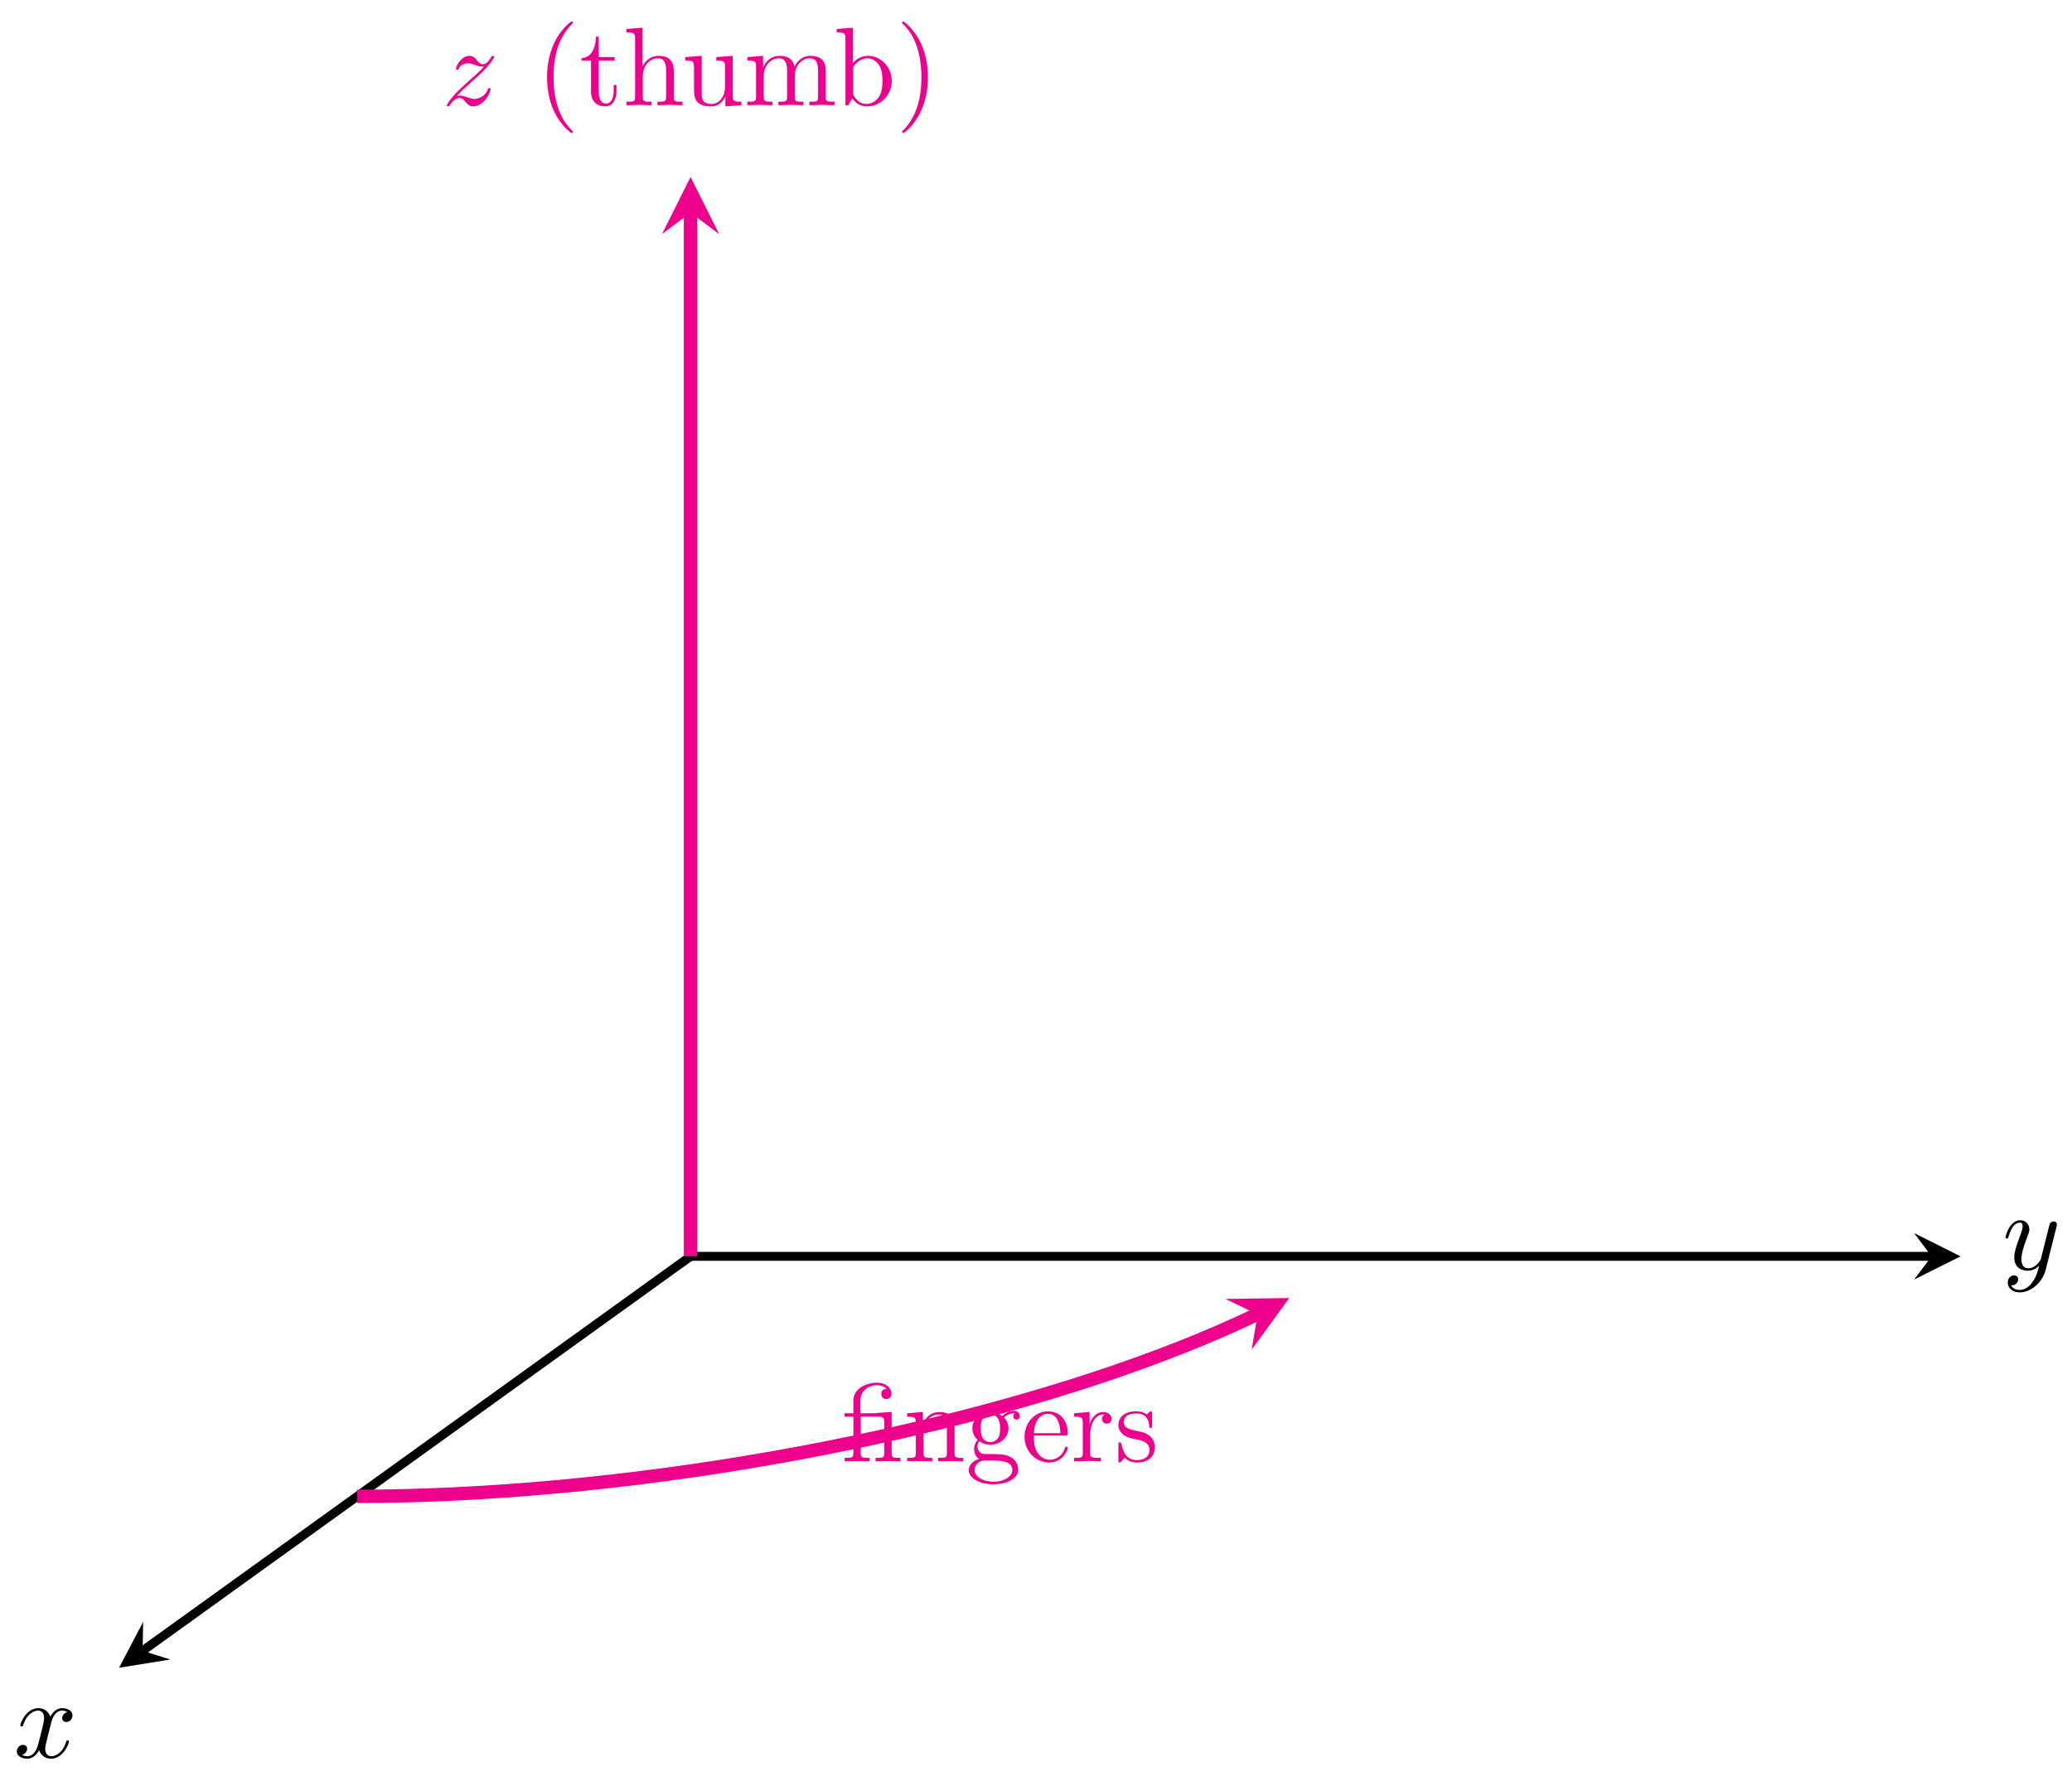
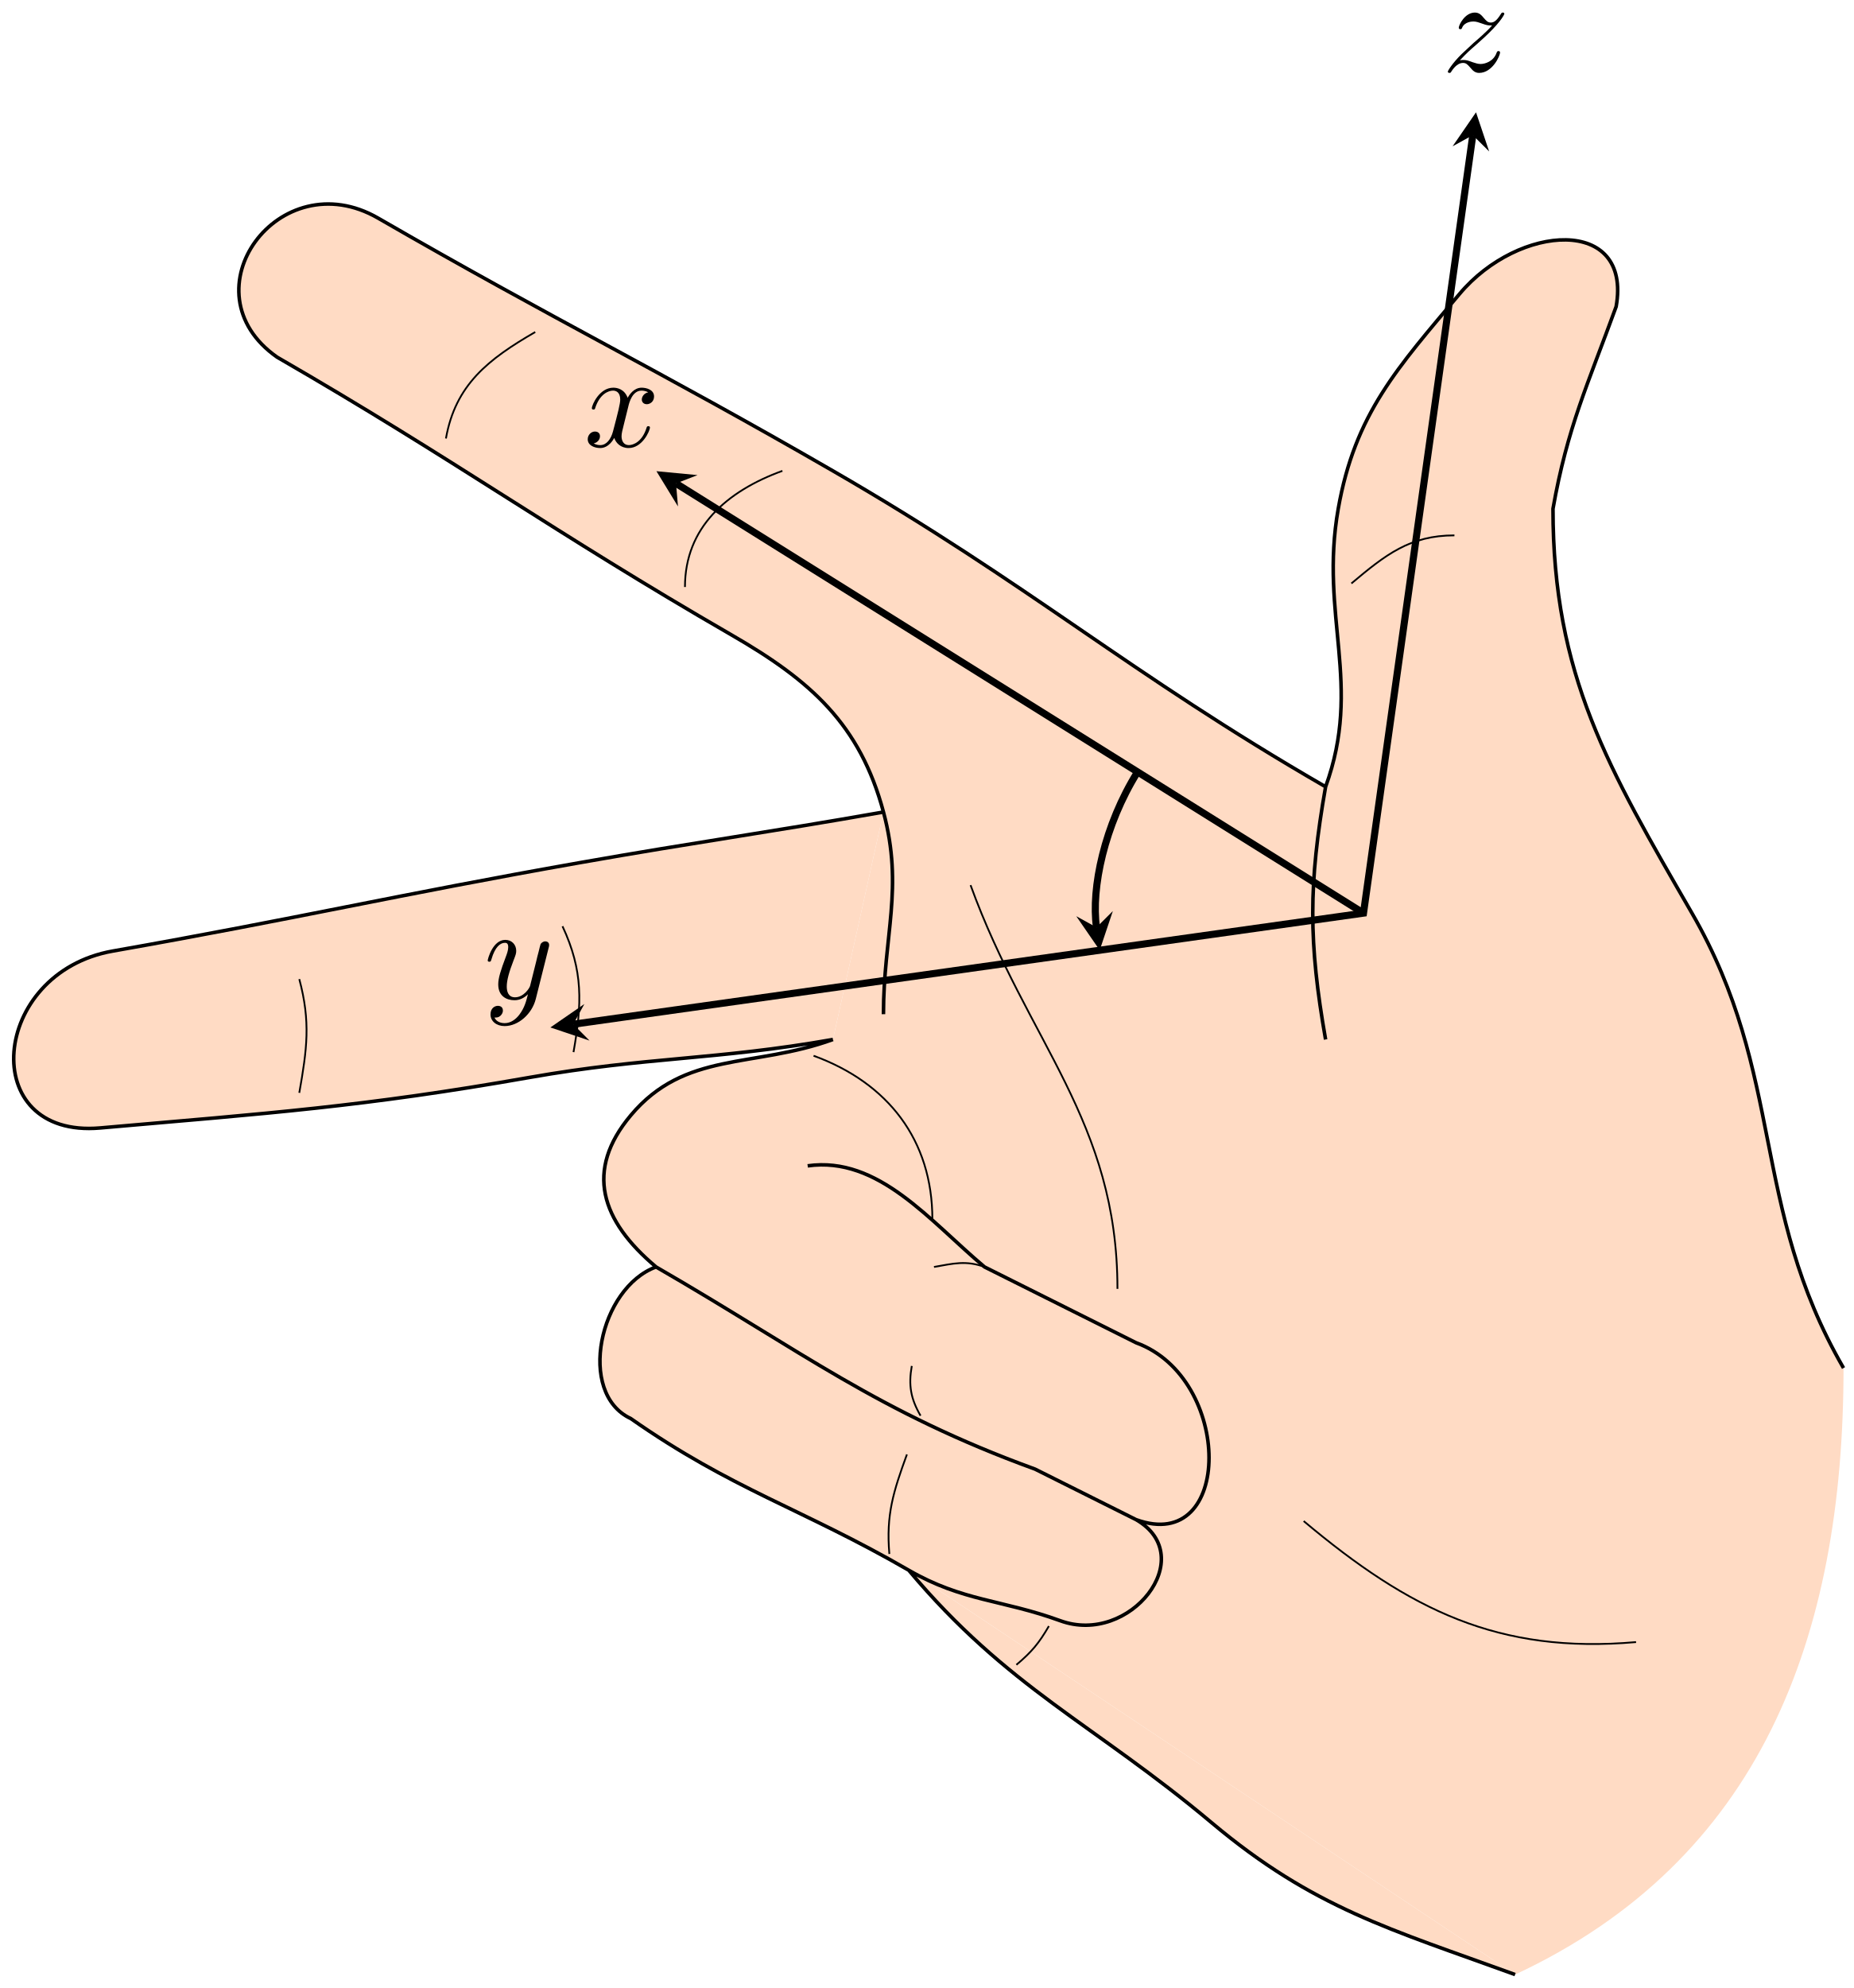
- <svg xmlns="http://www.w3.org/2000/svg" xmlns:xlink="http://www.w3.org/1999/xlink" version="1.1" width="185" height="159" viewBox="0 0 185 159">
+ <svg xmlns="http://www.w3.org/2000/svg" xmlns:xlink="http://www.w3.org/1999/xlink" version="1.1" width="208" height="223" viewBox="0 0 208 223">
  <defs>
    <path id="font_1_1" d="M.334 .302C.34 .328 .363 .42 .433 .42 .438 .42 .462 .42 .483 .407 .455 .402 .435 .377 .435 .353 .435 .337 .446 .318 .473 .318 .495 .318 .527 .336 .527 .376 .527 .428 .468 .442 .434 .442 .376 .442 .341 .389 .329 .366 .304 .432 .25 .442 .221 .442 .117 .442 .06 .313 .06 .288 .06 .278 .07 .278 .072 .278 .08 .278 .083 .28 .085 .289 .119 .395 .185 .42 .219 .42 .238 .42 .273 .411 .273 .353 .273 .322 .256 .255 .219 .115 .203 .053 .168 .011 .124 .011 .118 .011 .095 .011 .074 .024 .099 .029 .121 .05 .121 .078 .121 .105 .099 .113 .084 .113 .054 .113 .029 .087 .029 .055 .029 .009 .079-.011 .123-.011 .189-.011 .225 .059 .228 .065 .24 .028 .276-.011 .336-.011 .439-.011 .496 .118 .496 .143 .496 .153 .487 .153 .484 .153 .475 .153 .473 .149 .471 .142 .438 .035 .37 .011 .338 .011 .299 .011 .283 .043 .283 .077 .283 .099 .289 .121 .3 .165L.334 .302Z" />
    <path id="font_1_2" d="M.486 .381C.49 .395 .49 .397 .49 .404 .49 .422 .476 .431 .461 .431 .451 .431 .435 .425 .426 .41 .424 .405 .416 .374 .412 .356 .405 .33 .398 .303 .392 .276L.347 .096C.343 .081 .3 .011 .234 .011 .183 .011 .172 .055 .172 .092 .172 .138 .189 .2 .223 .288 .239 .329 .243 .34 .243 .36 .243 .405 .211 .442 .161 .442 .066 .442 .029 .297 .029 .288 .029 .278 .039 .278 .041 .278 .051 .278 .052 .28 .057 .296 .084 .39 .124 .42 .158 .42 .166 .42 .183 .42 .183 .388 .183 .363 .173 .337 .166 .318 .126 .212 .108 .155 .108 .108 .108 .019 .171-.011 .23-.011 .269-.011 .303 .006 .331 .034 .318-.018 .306-.067 .266-.12 .24-.154 .202-.183 .156-.183 .142-.183 .097-.18 .08-.141 .096-.141 .109-.141 .123-.129 .133-.12 .143-.107 .143-.088 .143-.057 .116-.053 .106-.053 .083-.053 .05-.069 .05-.118 .05-.168 .094-.205 .156-.205 .259-.205 .362-.114 .39-.001L.486 .381Z" />
    <path id="font_1_3" d="M.133 .083C.187 .141 .216 .166 .252 .197 .252 .198 .314 .251 .35 .287 .445 .38 .467 .428 .467 .432 .467 .442 .458 .442 .456 .442 .449 .442 .446 .44 .441 .431 .411 .383 .39 .367 .366 .367 .342 .367 .33 .382 .315 .399 .296 .422 .279 .442 .246 .442 .171 .442 .125 .349 .125 .328 .125 .323 .128 .317 .137 .317 .146 .317 .148 .322 .15 .328 .169 .374 .227 .375 .235 .375 .256 .375 .275 .368 .298 .36 .338 .345 .349 .345 .375 .345 .339 .302 .255 .23 .236 .214L.146 .13C.078 .063 .043 .006 .043-.001 .043-.011 .053-.011 .055-.011 .063-.011 .065-.009 .071 .002 .094 .037 .124 .064 .156 .064 .179 .064 .189 .055 .214 .026 .231 .005 .249-.011 .278-.011 .377-.011 .435 .116 .435 .143 .435 .148 .431 .153 .423 .153 .414 .153 .412 .147 .409 .14 .386 .075 .322 .056 .289 .056 .269 .056 .251 .062 .23 .069 .196 .082 .181 .086 .16 .086 .158 .086 .142 .086 .133 .083Z" />
-     <path id="font_2_85" d="M.331-.24C.331-.237 .331-.235 .314-.218 .189-.092 .157 .097 .157 .25 .157 .424 .195 .598 .318 .723 .331 .735 .331 .737 .331 .74 .331 .747 .327 .75 .321 .75 .311 .75 .221 .682 .162 .555 .111 .445 .099 .334 .099 .25 .099 .172 .11 .051 .165-.062 .225-.185 .311-.25 .321-.25 .327-.25 .331-.247 .331-.24Z" />
-     <path id="font_2_105" d="M.332 .124V.181H.307V.126C.307 .052 .277 .014 .24 .014 .173 .014 .173 .105 .173 .122V.4H.316V.431H.173V.614H.148C.147 .532 .117 .426 .019 .422V.4H.104V.124C.104 .001 .197-.011 .233-.011 .304-.011 .332 .06 .332 .124V.124Z" />
-     <path id="font_2_63" d="M.535 0V.031C.483 .031 .458 .031 .457 .061V.252C.457 .338 .457 .369 .426 .405 .412 .422 .379 .442 .321 .442 .237 .442 .193 .382 .177 .346H.176V.694L.032 .683V.652C.102 .652 .11 .645 .11 .596V.076C.11 .031 .099 .031 .032 .031V0L.145 .003 .257 0V.031C.19 .031 .179 .031 .179 .076V.26C.179 .364 .25 .42 .314 .42 .377 .42 .388 .366 .388 .309V.076C.388 .031 .377 .031 .31 .031V0L.423 .003 .535 0Z" />
-     <path id="font_2_109" d="M.535 0V.031C.465 .031 .457 .038 .457 .087V.442L.31 .431V.4C.38 .4 .388 .393 .388 .344V.166C.388 .079 .34 .011 .267 .011 .183 .011 .179 .058 .179 .11V.442L.032 .431V.4C.11 .4 .11 .397 .11 .308V.158C.11 .08 .11-.011 .262-.011 .318-.011 .362 .017 .391 .079V-.011L.535 0Z" />
-     <path id="font_2_75" d="M.813 0V.031C.761 .031 .736 .031 .735 .061V.252C.735 .338 .735 .369 .704 .405 .69 .422 .657 .442 .599 .442 .515 .442 .471 .382 .454 .344 .44 .431 .366 .442 .321 .442 .248 .442 .201 .399 .173 .337V.442L.032 .431V.4C.102 .4 .11 .393 .11 .344V.076C.11 .031 .099 .031 .032 .031V0L.145 .003 .257 0V.031C.19 .031 .179 .031 .179 .076V.26C.179 .364 .25 .42 .314 .42 .377 .42 .388 .366 .388 .309V.076C.388 .031 .377 .031 .31 .031V0L.423 .003 .535 0V.031C.468 .031 .457 .031 .457 .076V.26C.457 .364 .528 .42 .592 .42 .655 .42 .666 .366 .666 .309V.076C.666 .031 .655 .031 .588 .031V0L.701 .003 .813 0Z" />
-     <path id="font_2_35" d="M.521 .216C.521 .343 .423 .442 .309 .442 .231 .442 .188 .395 .172 .377V.694L.028 .683V.652C.098 .652 .106 .645 .106 .596V0H.131L.167 .062C.182 .039 .224-.011 .298-.011 .417-.011 .521 .087 .521 .216M.438 .217C.438 .18 .436 .12 .407 .075 .386 .044 .348 .011 .294 .011 .249 .011 .213 .035 .189 .072 .175 .093 .175 .096 .175 .114V.32C.175 .339 .175 .34 .186 .356 .225 .412 .28 .42 .304 .42 .349 .42 .385 .394 .409 .356 .435 .315 .438 .258 .438 .217V.217Z" />
-     <path id="font_2_86" d="M.289 .25C.289 .328 .278 .449 .223 .562 .163 .685 .077 .75 .067 .75 .061 .75 .057 .746 .057 .74 .057 .737 .057 .735 .076 .717 .174 .618 .231 .459 .231 .25 .231 .079 .194-.097 .07-.223 .057-.235 .057-.237 .057-.24 .057-.246 .061-.25 .067-.25 .077-.25 .167-.182 .226-.055 .277 .055 .289 .166 .289 .25Z" />
-     <path id="font_2_125" d="M.527 0V.031C.46 .031 .449 .031 .449 .076V.443L.323 .434C.307 .433 .305 .432 .305 .432 .303 .431 .301 .431 .287 .431H.169V.544C.169 .643 .255 .683 .317 .683 .347 .683 .383 .673 .403 .65 .362 .648 .356 .62 .356 .604 .356 .571 .382 .558 .401 .558 .424 .558 .447 .574 .447 .604 .447 .663 .392 .705 .318 .705 .225 .705 .106 .654 .106 .545V.431H.027V.4H.106V.076C.106 .031 .095 .031 .028 .031V0L.139 .003 .25 0V.031C.183 .031 .172 .031 .172 .076V.4H.33C.376 .4 .383 .387 .383 .346V.076C.383 .031 .372 .031 .305 .031V0L.416 .003 .527 0Z" />
-     <path id="font_2_77" d="M.535 0V.031C.483 .031 .458 .031 .457 .061V.252C.457 .338 .457 .369 .426 .405 .412 .422 .379 .442 .321 .442 .248 .442 .201 .399 .173 .337V.442L.032 .431V.4C.102 .4 .11 .393 .11 .344V.076C.11 .031 .099 .031 .032 .031V0L.145 .003 .257 0V.031C.19 .031 .179 .031 .179 .076V.26C.179 .364 .25 .42 .314 .42 .377 .42 .388 .366 .388 .309V.076C.388 .031 .377 .031 .31 .031V0L.423 .003 .535 0Z" />
-     <path id="font_2_59" d="M.485 .404C.485 .421 .473 .453 .434 .453 .414 .453 .37 .447 .328 .406 .286 .439 .244 .442 .222 .442 .129 .442 .06 .373 .06 .296 .06 .252 .082 .214 .107 .193 .094 .178 .076 .145 .076 .11 .076 .079 .089 .041 .12 .021 .06 .004 .028-.039 .028-.079 .028-.151 .127-.206 .249-.206 .367-.206 .471-.155 .471-.077 .471-.042 .457 .009 .406 .037 .353 .065 .295 .065 .234 .065 .209 .065 .166 .065 .159 .066 .127 .07 .106 .101 .106 .133 .106 .137 .106 .16 .123 .18 .162 .152 .203 .149 .222 .149 .315 .149 .384 .218 .384 .295 .384 .332 .368 .369 .343 .392 .379 .426 .415 .431 .433 .431 .433 .431 .44 .431 .443 .43 .432 .426 .427 .415 .427 .403 .427 .386 .44 .374 .456 .374 .466 .374 .485 .381 .485 .404V.404M.309 .296C.309 .269 .308 .237 .293 .212 .285 .2 .262 .172 .222 .172 .135 .172 .135 .272 .135 .295 .135 .322 .136 .354 .151 .379 .159 .391 .182 .419 .222 .419 .309 .419 .309 .319 .309 .296V.296M.419-.079C.419-.133 .348-.183 .25-.183 .149-.183 .08-.132 .08-.079 .08-.033 .118 .004 .162 .007H.221C.307 .007 .419 .007 .419-.079Z" />
-     <path id="font_2_50" d="M.415 .119C.415 .129 .407 .131 .402 .131 .393 .131 .391 .125 .389 .117 .354 .014 .264 .014 .254 .014 .204 .014 .164 .044 .141 .081 .111 .129 .111 .195 .111 .231H.39C.412 .231 .415 .231 .415 .252 .415 .351 .361 .448 .236 .448 .12 .448 .028 .345 .028 .22 .028 .086 .133-.011 .248-.011 .37-.011 .415 .1 .415 .119M.349 .252H.112C.118 .401 .202 .426 .236 .426 .339 .426 .349 .291 .349 .252Z" />
-     <path id="font_2_96" d="M.364 .381C.364 .413 .333 .442 .29 .442 .217 .442 .181 .375 .167 .332V.442L.028 .431V.4C.098 .4 .106 .393 .106 .344V.076C.106 .031 .095 .031 .028 .031V0L.142 .003C.182 .003 .229 .003 .269 0V.031H.248C.174 .031 .172 .042 .172 .078V.232C.172 .331 .214 .42 .29 .42 .297 .42 .299 .42 .301 .419 .298 .418 .278 .406 .278 .38 .278 .352 .299 .337 .321 .337 .339 .337 .364 .349 .364 .381Z" />
-     <path id="font_2_98" d="M.36 .128C.36 .181 .33 .211 .318 .223 .285 .255 .246 .263 .204 .271 .148 .282 .081 .295 .081 .353 .081 .388 .107 .429 .193 .429 .303 .429 .308 .339 .31 .308 .311 .299 .322 .299 .322 .299 .335 .299 .335 .304 .335 .323V.424C.335 .441 .335 .448 .324 .448 .319 .448 .317 .448 .304 .436 .301 .432 .291 .423 .287 .42 .249 .448 .208 .448 .193 .448 .071 .448 .033 .381 .033 .325 .033 .29 .049 .262 .076 .24 .108 .214 .136 .208 .208 .194 .23 .19 .312 .174 .312 .102 .312 .051 .277 .011 .199 .011 .115 .011 .079 .068 .06 .153 .057 .166 .056 .17 .046 .17 .033 .17 .033 .163 .033 .145V.013C.033-.004 .033-.011 .044-.011 .049-.011 .05-.01 .069 .009 .071 .011 .071 .013 .089 .032 .133-.01 .178-.011 .199-.011 .314-.011 .36 .056 .36 .128V.128Z" />
  </defs>
-   <path transform="matrix(1.00005,0,0,-1,61.65734,112.179)" stroke-width=".797" stroke-linecap="butt" stroke-miterlimit="10" stroke-linejoin="miter" fill="none" stroke="#000000" d="M0 0-48.922-35.224" />
-   <path transform="matrix(-.8115406,.58427,.5842992,.8115,12.73256,147.4031)" d="M2.59 0-1.554 2.072 0 0-1.554-2.072" />
-   <use data-text="x" xlink:href="#font_1_1" transform="matrix(9.963098,0,0,-9.9626,1.217316,156.925)" />
-   <path transform="matrix(1.00005,0,0,-1,61.65734,112.179)" stroke-width=".797" stroke-linecap="butt" stroke-miterlimit="10" stroke-linejoin="miter" fill="none" stroke="#000000" d="M0 0H110.797" />
-   <path transform="matrix(1.00005,0,0,-1,172.4598,112.179)" d="M2.59 0-1.554 2.072 0 0-1.554-2.072" />
-   <use data-text="y" xlink:href="#font_1_2" transform="matrix(9.963098,0,0,-9.9626,178.7692,113.355)" />
-   <path transform="matrix(1.00005,0,0,-1,61.65734,112.179)" stroke-width="1.196" stroke-linecap="butt" stroke-miterlimit="10" stroke-linejoin="miter" fill="none" stroke="#ec008c" d="M0 0V93.191" />
-   <path transform="matrix(0,-1,-1.00005,-0,61.65734,18.98811)" d="M3.188 0-1.913 2.55 0 0-1.913-2.55" fill="#ec008c" />
-   <use data-text="z" xlink:href="#font_1_3" transform="matrix(9.963098,0,0,-9.9626,39.46922,9.390999)" fill="#ec008c" />
-   <use data-text="(" xlink:href="#font_2_85" transform="matrix(9.963098,0,0,-9.9626,47.85864,9.390999)" fill="#ec008c" />
-   <use data-text="t" xlink:href="#font_2_105" transform="matrix(9.963098,0,0,-9.9626,51.73428,9.390999)" fill="#ec008c" />
-   <use data-text="h" xlink:href="#font_2_63" transform="matrix(9.963098,0,0,-9.9626,55.60994,9.390999)" fill="#ec008c" />
-   <use data-text="u" xlink:href="#font_2_109" transform="matrix(9.963098,0,0,-9.9626,60.87045,9.390999)" fill="#ec008c" />
-   <use data-text="m" xlink:href="#font_2_75" transform="matrix(9.963098,0,0,-9.9626,66.40993,9.390999)" fill="#ec008c" />
-   <use data-text="b" xlink:href="#font_2_35" transform="matrix(9.963098,0,0,-9.9626,74.43022,9.390999)" fill="#ec008c" />
-   <use data-text=")" xlink:href="#font_2_86" transform="matrix(9.963098,0,0,-9.9626,79.96971,9.390999)" fill="#ec008c" />
-   <path transform="matrix(1.00005,0,0,-1,61.65734,112.179)" stroke-width="1.196" stroke-linecap="butt" stroke-miterlimit="10" stroke-linejoin="miter" fill="none" stroke="#ec008c" d="M-29.764-21.43-27.616-21.416-25.429-21.375-23.211-21.306-20.963-21.21-18.691-21.087-16.392-20.937-14.072-20.76-11.734-20.556-9.381-20.326-7.018-20.071-4.644-19.789-2.264-19.482 .118-19.15 2.499-18.794 4.879-18.413 7.252-18.008 9.614-17.582 11.966-17.132 14.302-16.66 16.619-16.167 18.915-15.653 21.186-15.119 23.43-14.566 25.646-13.994 27.827-13.404 29.974-12.796 32.081-12.173 34.147-11.534 36.17-10.88 38.147-10.212 40.074-9.531 41.951-8.838 43.773-8.134 45.539-7.42 47.248-6.695 48.895-5.962 50.481-5.221 52.001-4.474 50.624-5.187" />
-   <path transform="matrix(.8879644,-.45985,-.459873,-.88792,112.2843,117.3663)" d="M3.188 0-1.913 2.55 0 0-1.913-2.55" fill="#ec008c" />
-   <use data-text="f" xlink:href="#font_2_125" transform="matrix(9.963098,0,0,-9.9626,75.13901,130.482)" fill="#ec008c" />
-   <use data-text="n" xlink:href="#font_2_77" transform="matrix(9.963098,0,0,-9.9626,80.67848,130.482)" fill="#ec008c" />
-   <use data-text="g" xlink:href="#font_2_59" transform="matrix(9.963098,0,0,-9.9626,86.21796,130.482)" fill="#ec008c" />
-   <use data-text="e" xlink:href="#font_2_50" transform="matrix(9.963098,0,0,-9.9626,91.19951,130.482)" fill="#ec008c" />
-   <use data-text="r" xlink:href="#font_2_96" transform="matrix(9.963098,0,0,-9.9626,95.62312,130.482)" fill="#ec008c" />
-   <use data-text="s" xlink:href="#font_2_98" transform="matrix(9.963098,0,0,-9.9626,99.52866,130.482)" fill="#ec008c" />
+   <path transform="matrix(1,0,0,-1.00006,124.634,122.2727)" d="M82.206-31.182 24.095 34.016-25.512 31.182-31.182 5.669-51.024-19.843-22.678-53.859 45.355-99.214C72.82-86.407 82.206-61.485 82.206-31.182Z" fill="#ffdbc4" />
+   <path transform="matrix(1,0,0,-1.00006,124.634,122.2727)" d="M82.206-31.182C71.683-12.957 75.72 1.618 65.198 19.843 55.845 36.043 49.607 46.492 49.607 65.198 51.218 74.334 53.521 79.158 56.694 87.875 58.486 98.039 45.753 97.198 39.119 89.292 32.158 80.997 27.392 75.862 25.512 65.198 23.392 53.176 28.27 45.487 24.095 34.016 22.175 23.13 22.175 16.556 24.095 5.669M24.095 34.016C1.883 46.84-8.97 56.626-31.182 69.45-50.952 80.864-62.435 86.382-82.206 97.796-93.319 104.213-104.056 89.566-93.545 82.206-73.322 70.53-62.742 62.7-42.52 51.024-33.688 45.925-28.151 41.032-25.512 31.182-23.223 22.639-25.512 17.348-25.512 8.504M-25.512 31.182C-38.782 28.842-46.258 27.852-59.528 25.512-80.068 21.89-91.43 19.212-111.97 15.591-125.74 13.163-127.317-5.471-113.387-4.252-94.52-2.601-83.85-1.871-65.198 1.417-52.031 3.739-44.348 3.348-31.182 5.669M-31.182 5.669C-40.08 2.43-47.772 4.419-53.859-2.835-59.056-9.028-57.218-14.646-51.024-19.843-34.694-29.271-26.223-36.071-8.504-42.52L2.835-48.189C13.742-52.159 13.742-32.317 2.835-28.347L-14.173-19.843C-20.322-14.684-26.068-7.387-34.016-8.504M-51.024-19.843C-57.356-22.147-59.965-34.004-53.859-36.851-42.481-44.817-34.706-46.914-22.678-53.859-16.602-57.366-12.261-57.129-5.669-59.528 2.144-62.372 10.036-52.347 2.835-48.189M-22.678-53.859C-11.554-67.115-1.918-71.082 11.339-82.206 22.743-91.775 31.365-94.122 45.355-99.214" fill="#ffdbc4" />
+   <path transform="matrix(1,0,0,-1.00006,124.634,122.2727)" stroke-width=".399" stroke-linecap="butt" stroke-miterlimit="10" stroke-linejoin="miter" fill="none" stroke="#000000" d="M82.206-31.182C71.683-12.957 75.72 1.618 65.198 19.843 55.845 36.043 49.607 46.492 49.607 65.198 51.218 74.334 53.521 79.158 56.694 87.875 58.486 98.039 45.753 97.198 39.119 89.292 32.158 80.997 27.392 75.862 25.512 65.198 23.392 53.176 28.27 45.487 24.095 34.016 22.175 23.13 22.175 16.556 24.095 5.669M24.095 34.016C1.883 46.84-8.97 56.626-31.182 69.45-50.952 80.864-62.435 86.382-82.206 97.796-93.319 104.213-104.056 89.566-93.545 82.206-73.322 70.53-62.742 62.7-42.52 51.024-33.688 45.925-28.151 41.032-25.512 31.182-23.223 22.639-25.512 17.348-25.512 8.504M-25.512 31.182C-38.782 28.842-46.258 27.852-59.528 25.512-80.068 21.89-91.43 19.212-111.97 15.591-125.74 13.163-127.317-5.471-113.387-4.252-94.52-2.601-83.85-1.871-65.198 1.417-52.031 3.739-44.348 3.348-31.182 5.669M-31.182 5.669C-40.08 2.43-47.772 4.419-53.859-2.835-59.056-9.028-57.218-14.646-51.024-19.843-34.694-29.271-26.223-36.071-8.504-42.52L2.835-48.189C13.742-52.159 13.742-32.317 2.835-28.347L-14.173-19.843C-20.322-14.684-26.068-7.387-34.016-8.504M-51.024-19.843C-57.356-22.147-59.965-34.004-53.859-36.851-42.481-44.817-34.706-46.914-22.678-53.859-16.602-57.366-12.261-57.129-5.669-59.528 2.144-62.372 10.036-52.347 2.835-48.189M-22.678-53.859C-11.554-67.115-1.918-71.082 11.339-82.206 22.743-91.775 31.365-94.122 45.355-99.214" />
+   <path transform="matrix(1,0,0,-1.00006,124.634,122.2727)" stroke-width=".199" stroke-linecap="butt" stroke-miterlimit="10" stroke-linejoin="miter" fill="none" stroke="#000000" d="M26.989 56.823C30.814 60.033 33.555 62.214 38.549 62.214" />
+   <path transform="matrix(1,0,0,-1.00006,124.634,122.2727)" stroke-width=".199" stroke-linecap="butt" stroke-miterlimit="10" stroke-linejoin="miter" fill="none" stroke="#000000" d="M-36.851 69.45C-43.111 67.171-47.783 63.083-47.783 56.421" />
+   <path transform="matrix(1,0,0,-1.00006,124.634,122.2727)" stroke-width=".199" stroke-linecap="butt" stroke-miterlimit="10" stroke-linejoin="miter" fill="none" stroke="#000000" d="M-64.58 85.024C-69.868 81.97-73.541 79.095-74.601 73.081" />
+   <path transform="matrix(1,0,0,-1.00006,124.634,122.2727)" stroke-width=".199" stroke-linecap="butt" stroke-miterlimit="10" stroke-linejoin="miter" fill="none" stroke="#000000" d="M-60.288 4.252C-59.328 9.695-59.187 13.361-61.523 18.371" />
+   <path transform="matrix(1,0,0,-1.00006,124.634,122.2727)" stroke-width=".199" stroke-linecap="butt" stroke-miterlimit="10" stroke-linejoin="miter" fill="none" stroke="#000000" d="M-91.054-.314C-90.191 4.585-89.767 7.637-91.054 12.442" />
+   <path transform="matrix(1,0,0,-1.00006,124.634,122.2727)" stroke-width=".199" stroke-linecap="butt" stroke-miterlimit="10" stroke-linejoin="miter" fill="none" stroke="#000000" d="M-33.353 3.847C-25.006 .809-20.024-5.616-20.024-14.499" />
+   <path transform="matrix(1,0,0,-1.00006,124.634,122.2727)" stroke-width=".199" stroke-linecap="butt" stroke-miterlimit="10" stroke-linejoin="miter" fill="none" stroke="#000000" d="M-14.173-19.843C-16.251-19.087-17.665-19.459-19.843-19.843" />
+   <path transform="matrix(1,0,0,-1.00006,124.634,122.2727)" stroke-width=".199" stroke-linecap="butt" stroke-miterlimit="10" stroke-linejoin="miter" fill="none" stroke="#000000" d="M-21.35-36.53C-22.455-34.615-22.718-33.125-22.334-30.947" />
+   <path transform="matrix(1,0,0,-1.00006,124.634,122.2727)" stroke-width=".199" stroke-linecap="butt" stroke-miterlimit="10" stroke-linejoin="miter" fill="none" stroke="#000000" d="M-24.849-52.037C-25.234-47.63-24.393-45.027-22.88-40.871" />
+   <path transform="matrix(1,0,0,-1.00006,124.634,122.2727)" stroke-width=".199" stroke-linecap="butt" stroke-miterlimit="10" stroke-linejoin="miter" fill="none" stroke="#000000" d="M-15.74 22.982C-9.3 5.287 .741-3.469 .741-22.301" />
+   <path transform="matrix(1,0,0,-1.00006,124.634,122.2727)" stroke-width=".199" stroke-linecap="butt" stroke-miterlimit="10" stroke-linejoin="miter" fill="none" stroke="#000000" d="M-6.953-60.127C-8.064-62.05-8.897-63.042-10.598-64.47" />
+   <path transform="matrix(1,0,0,-1.00006,124.634,122.2727)" stroke-width=".199" stroke-linecap="butt" stroke-miterlimit="10" stroke-linejoin="miter" fill="none" stroke="#000000" d="M58.928-61.922C43.479-63.273 33.516-58.317 21.636-48.349" />
+   <path transform="matrix(1,0,0,-1.00006,124.634,122.2727)" stroke-width=".797" stroke-linecap="butt" stroke-miterlimit="10" stroke-linejoin="miter" fill="none" stroke="#000000" d="M28.347 19.843-48.787 68.041" />
+   <path transform="matrix(-.84804,-.5299318,-.5299,.8480908,75.84697,54.22753)" d="M2.59 0-1.554 2.072 0 0-1.554-2.072" />
+   <use data-text="x" xlink:href="#font_1_1" transform="matrix(14.9439,0,0,-14.94479,65.508,50.09383)" />
+   <path transform="matrix(1,0,0,-1.00006,124.634,122.2727)" stroke-width=".797" stroke-linecap="butt" stroke-miterlimit="10" stroke-linejoin="miter" fill="none" stroke="#000000" d="M-60.318 7.381 28.347 19.843 40.611 107.104" />
+   <path transform="matrix(-.99025,.1391883,.13918,.9903094,64.31578,114.8908)" d="M2.59 0-1.554 2.072 0 0-1.554-2.072" />
+   <path transform="matrix(.13918,-.9903094,-.99025,-.1391883,165.2448,15.16214)" d="M2.59 0-1.554 2.072 0 0-1.554-2.072" />
+   <use data-text="y" xlink:href="#font_1_2" transform="matrix(14.9439,0,0,-14.94479,54.28699,112.0345)" />
+   <use data-text="z" xlink:href="#font_1_3" transform="matrix(14.9439,0,0,-14.94479,161.802,8.014298)" />
+   <path transform="matrix(1,0,0,-1.00006,124.634,122.2727)" stroke-width=".399" stroke-linecap="butt" stroke-miterlimit="10" stroke-linejoin="miter" fill="none" stroke="#000000" d="" />
+   <path transform="matrix(1,0,0,-1.00006,124.634,122.2727)" stroke-width=".797" stroke-linecap="butt" stroke-miterlimit="10" stroke-linejoin="miter" fill="none" stroke="#000000" d="M3 35.681C-.723 29.723-2.228 22.64-1.61 18.248" />
+   <path transform="matrix(.13914,.9903094,.99025,-.1391483,123.0235,104.0236)" d="M2.59 0-1.554 2.072 0 0-1.554-2.072" />
</svg>
